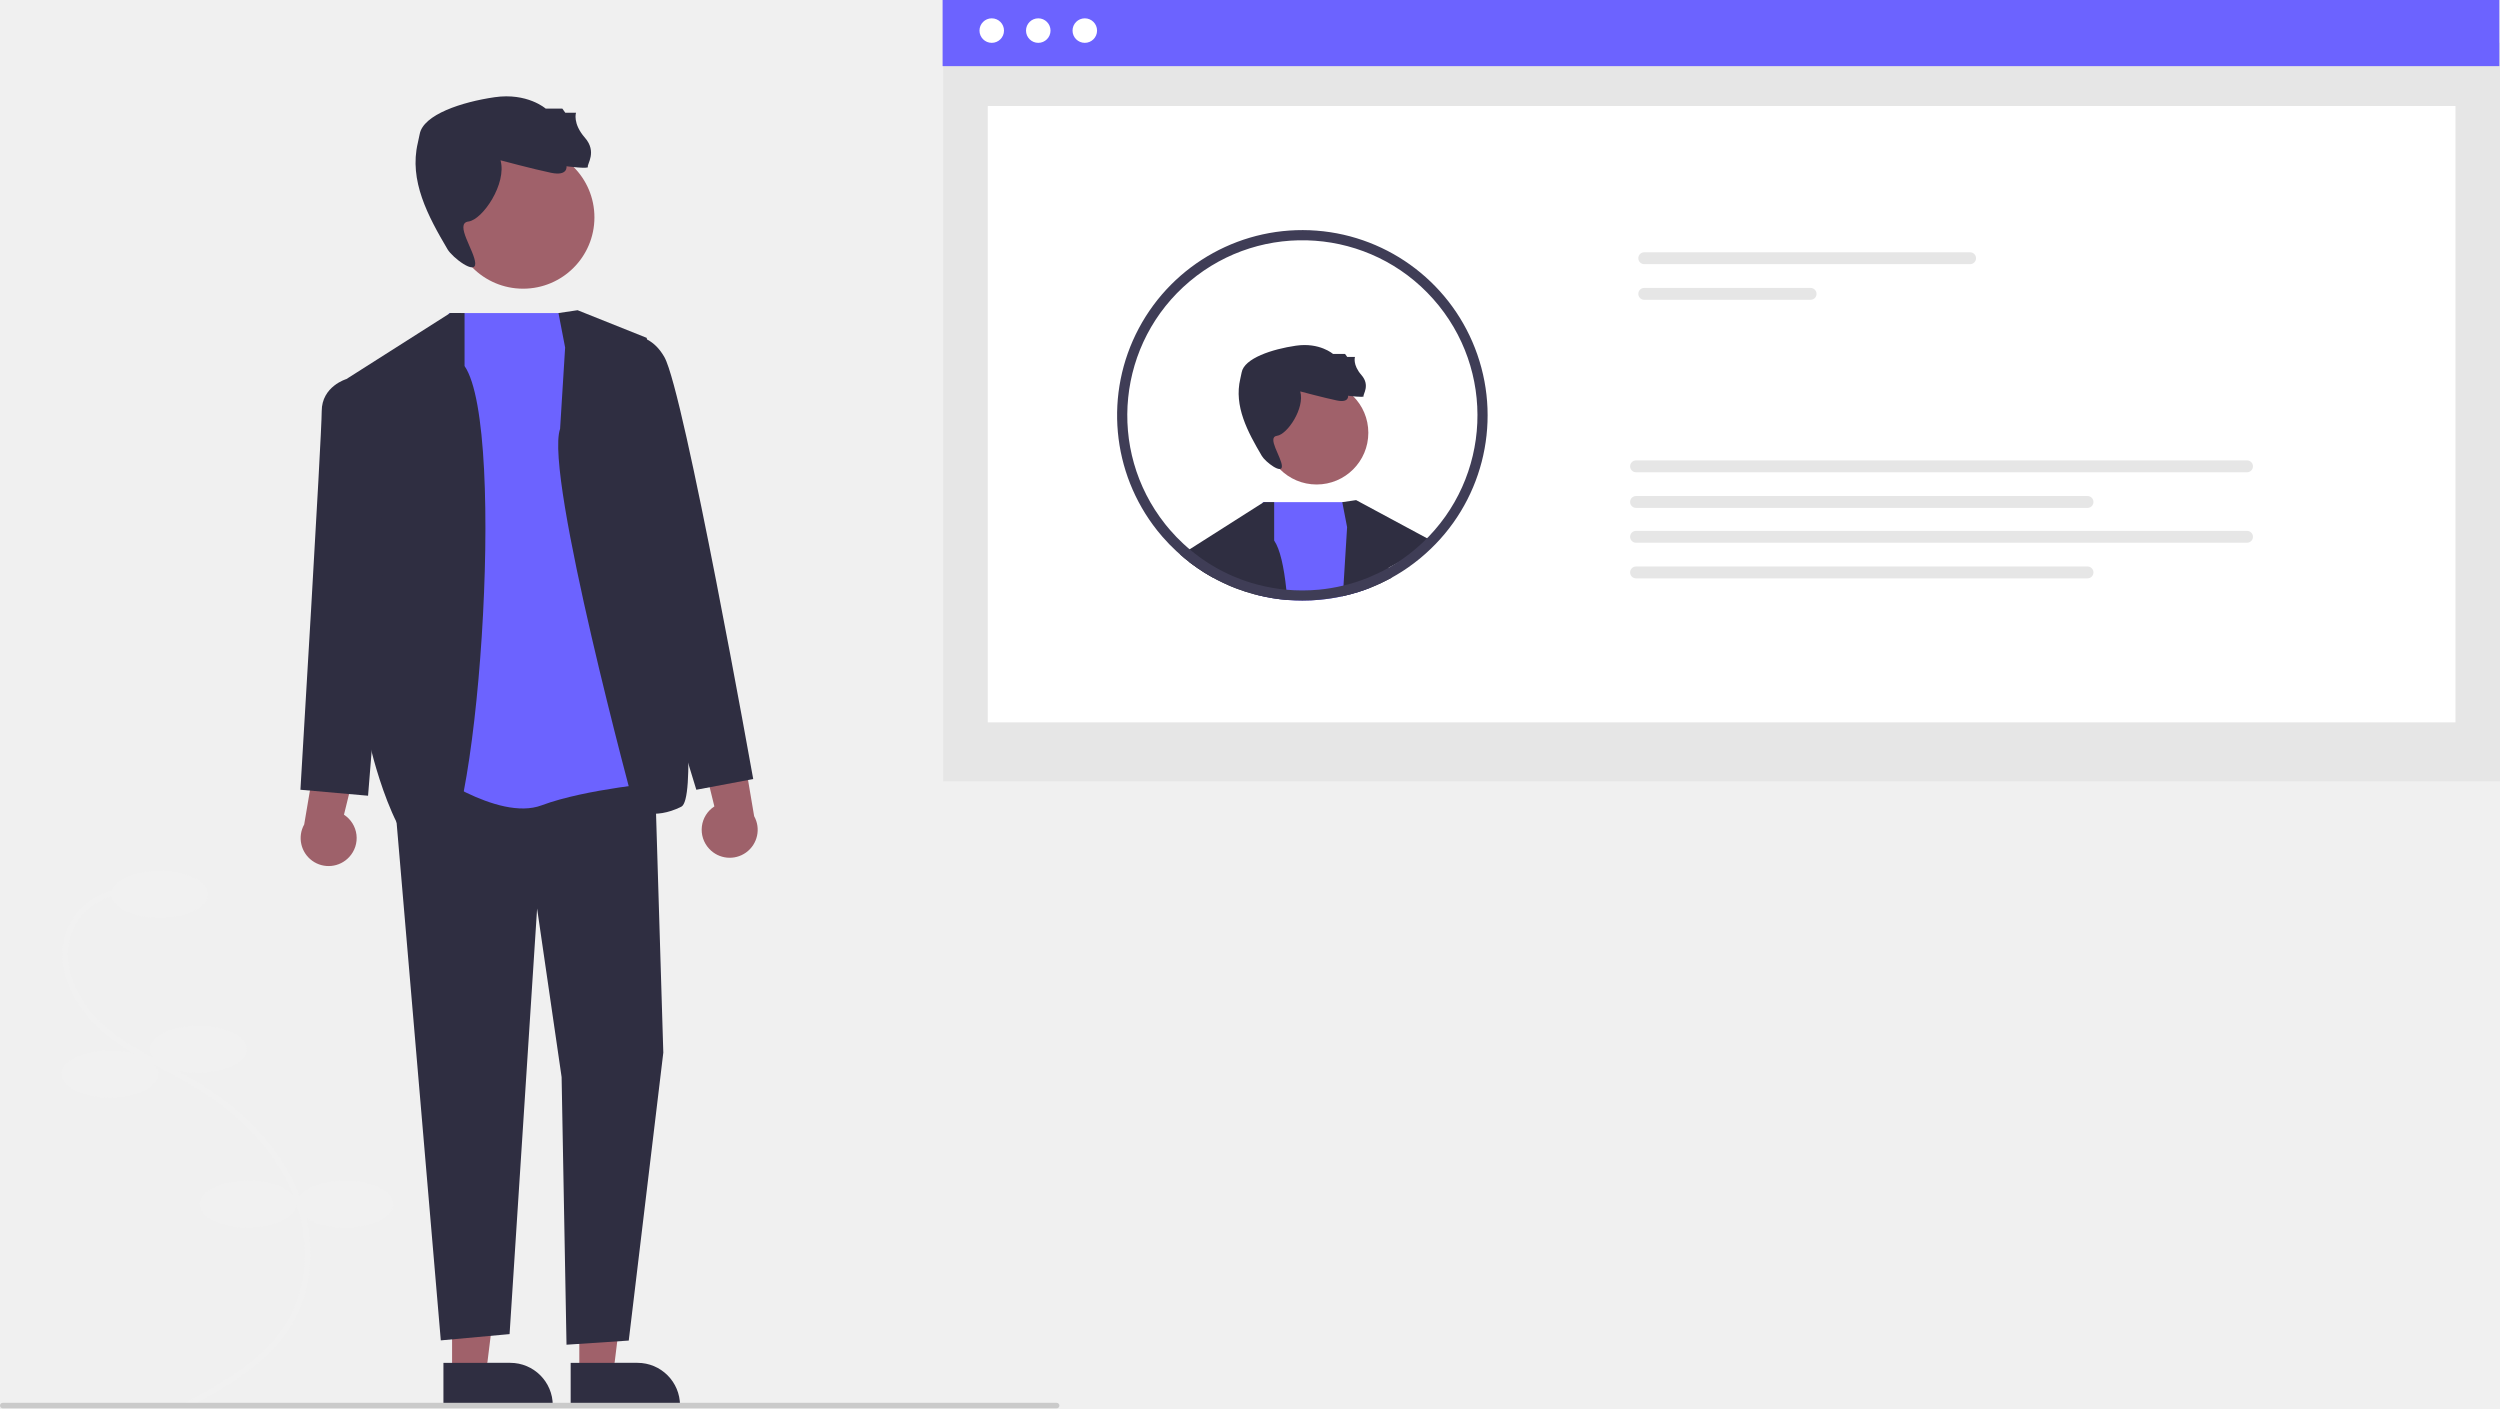
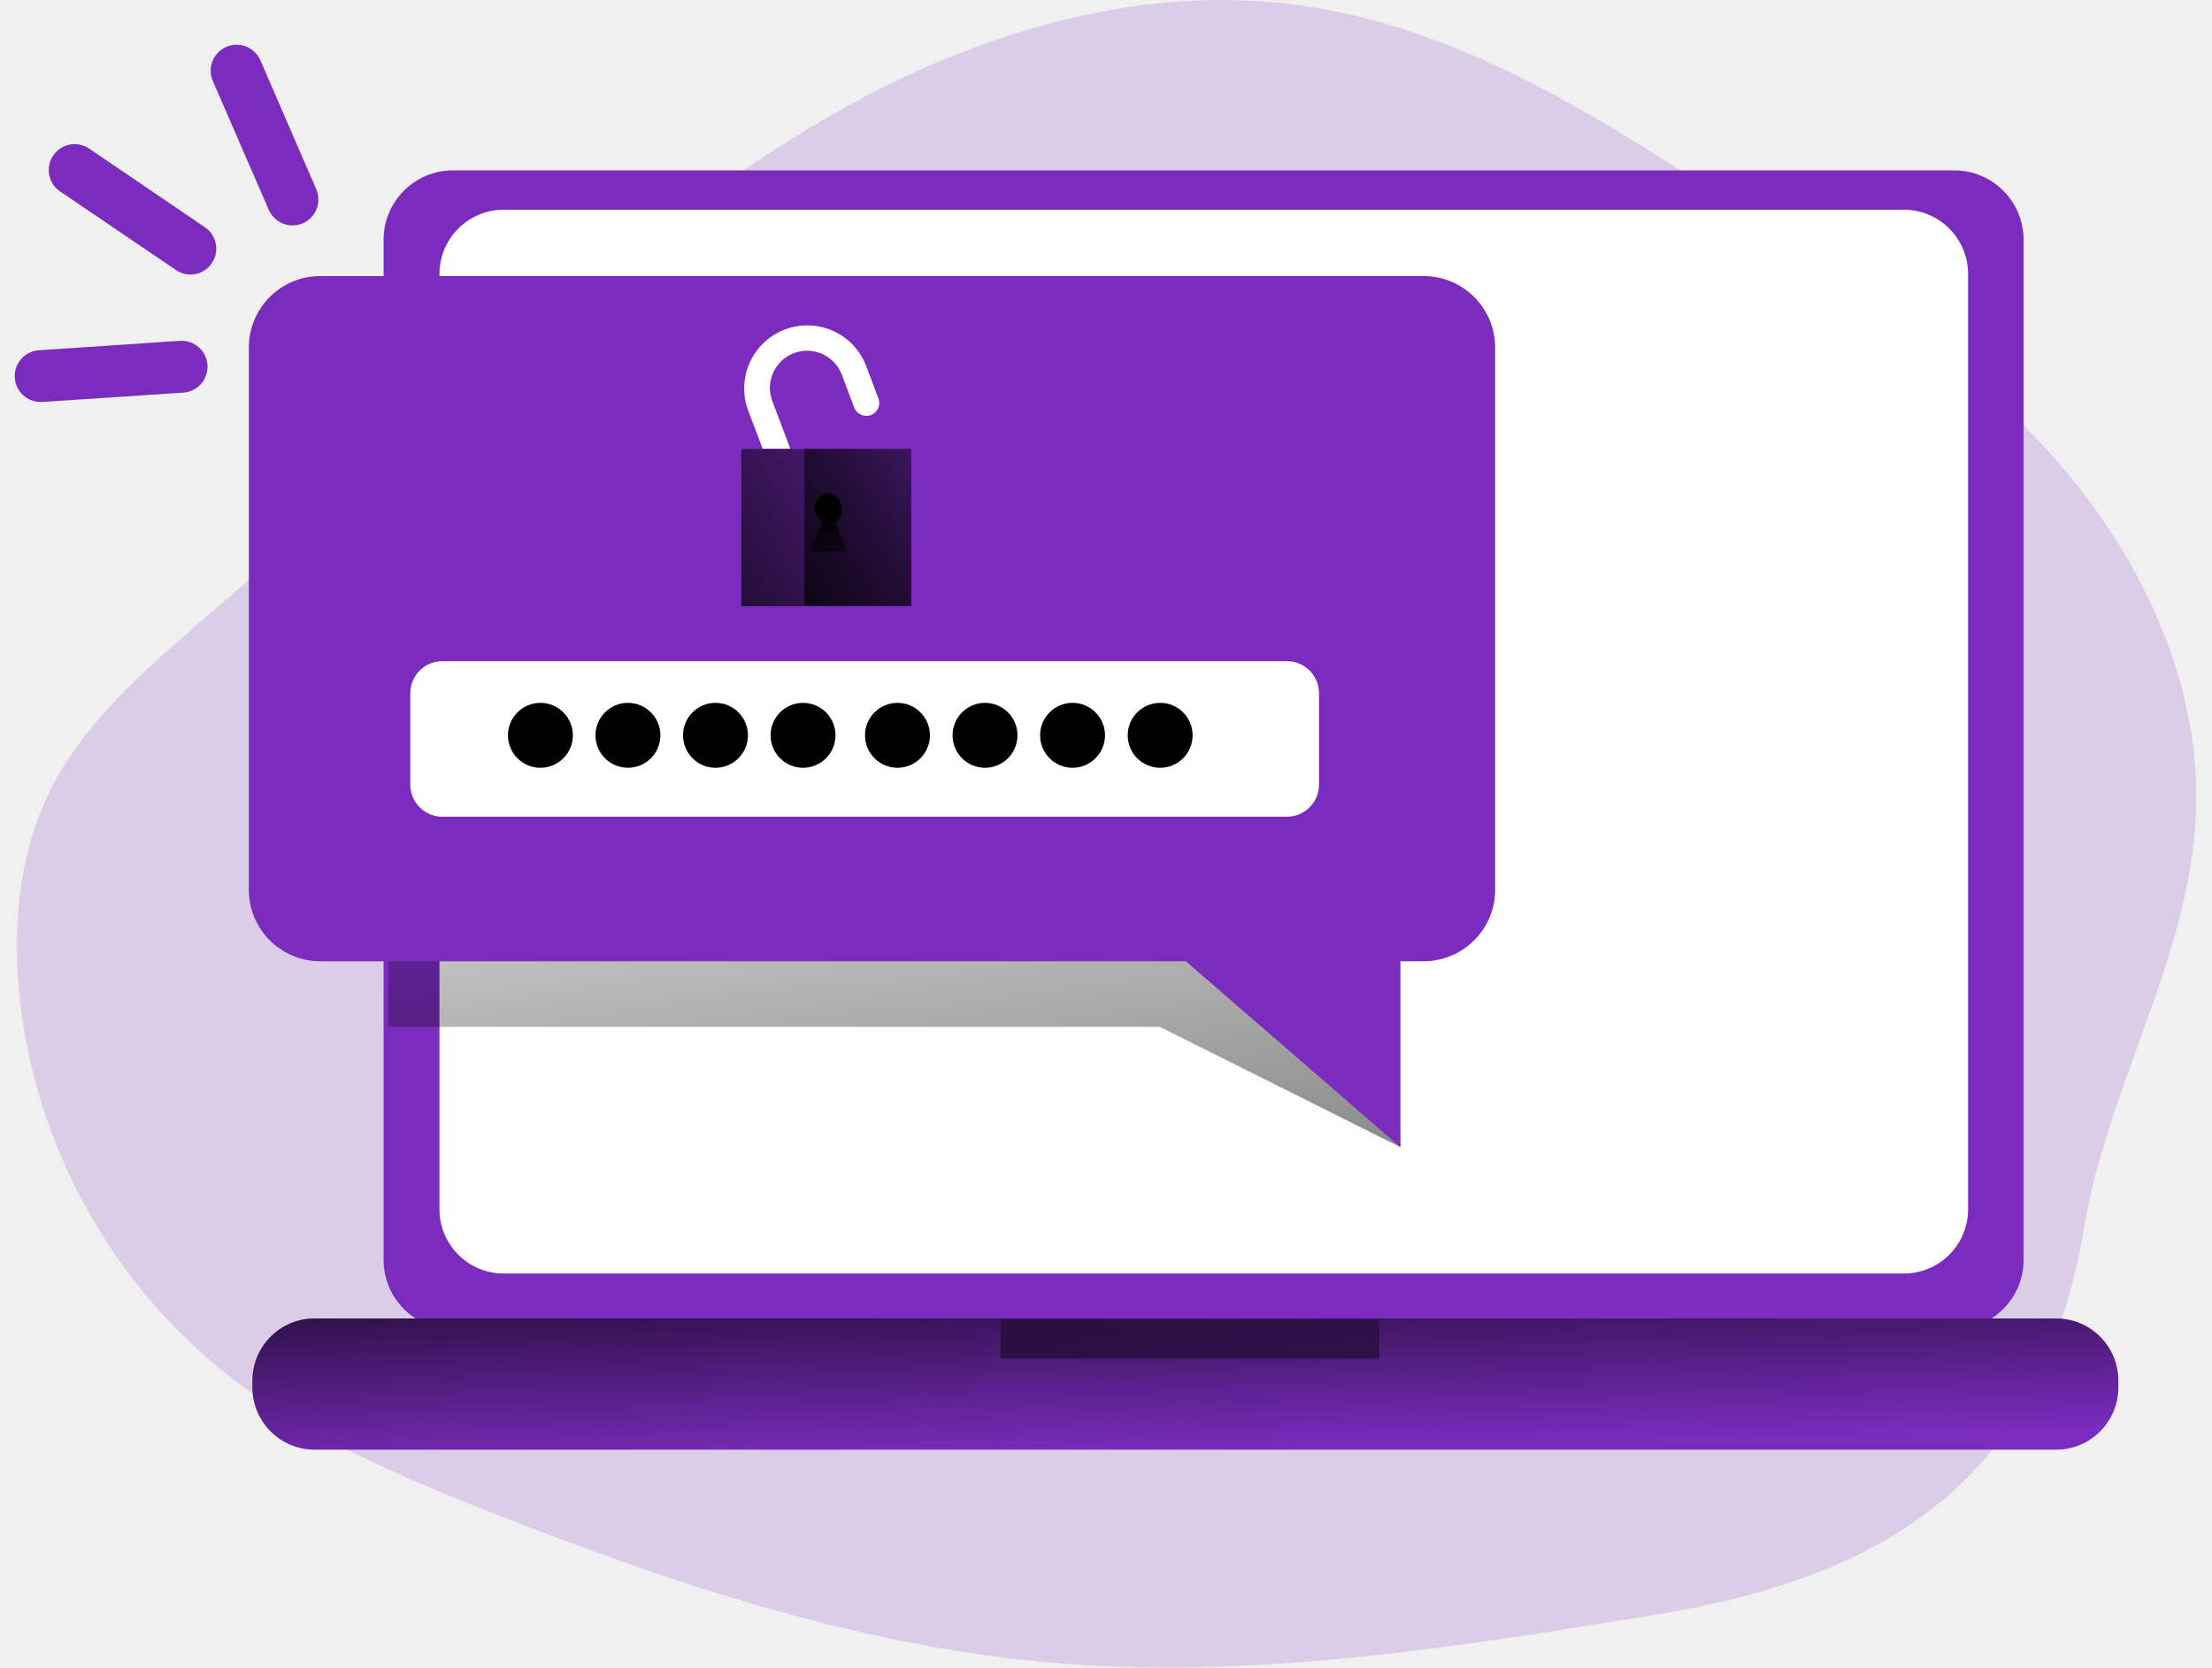
- <svg xmlns="http://www.w3.org/2000/svg" data-name="Layer 1" width="903.807" height="509.145" viewBox="0 0 903.807 509.145">
-   <path d="M216.096,704.318l-.951-1.759c12.753-6.897,28.626-15.481,36.916-29.567,8.172-13.886,8.356-32.743.479-49.211-6.704-14.016-19.018-26.572-35.611-36.313-3.273-1.921-6.709-3.742-10.031-5.503-8.031-4.256-16.336-8.658-23.184-14.903-9.432-8.601-16.568-23.035-11.249-35.891a23.856,23.856,0,0,1,20.677-14.467l.113,1.997a21.861,21.861,0,0,0-18.948,13.248c-4.943,11.947,1.839,25.505,10.754,33.636,6.661,6.074,14.852,10.415,22.773,14.613,3.342,1.771,6.797,3.603,10.108,5.546,16.938,9.943,29.526,22.798,36.403,37.174,8.16,17.061,7.946,36.637-.559,51.089C245.211,688.572,229.068,697.303,216.096,704.318Z" transform="translate(-148.0965 -195.4274)" fill="#f1f1f1" />
-   <ellipse cx="57.72" cy="323.317" rx="17.5" ry="8.5" fill="#f1f1f1" />
-   <ellipse cx="71.72" cy="379.317" rx="17.5" ry="8.5" fill="#f1f1f1" />
-   <ellipse cx="39.72" cy="388.317" rx="17.5" ry="8.5" fill="#f1f1f1" />
-   <ellipse cx="89.72" cy="435.317" rx="17.5" ry="8.5" fill="#f1f1f1" />
-   <ellipse cx="124.72" cy="435.317" rx="17.5" ry="8.5" fill="#f1f1f1" />
-   <rect id="bc1144e2-c94b-4f66-aa77-0b454dfd4174" data-name="Rectangle 62" x="341.011" y="15.429" width="562.796" height="267.056" fill="#e6e6e6" />
-   <rect id="ad6bb9d5-2e55-4525-b077-6ac2d5f26b45" data-name="Rectangle 75" x="357.104" y="38.33" width="530.61" height="222.814" fill="#fff" />
-   <rect id="a1fdfaec-ef9f-458a-9330-7bb8c38fec43" data-name="Rectangle 80" x="340.771" width="562.796" height="23.909" fill="#6c63ff" />
-   <circle id="ac9f2818-2064-46b1-8104-b7d94390836e" data-name="Ellipse 90" cx="358.539" cy="11.059" r="4.431" fill="#fff" />
-   <circle id="bd067119-2054-4d5f-9303-2e8fa40cc410" data-name="Ellipse 91" cx="375.359" cy="11.059" r="4.431" fill="#fff" />
-   <circle id="ee5e9ca0-6fca-449b-8f84-cf683813bd65" data-name="Ellipse 92" cx="392.18" cy="11.059" r="4.431" fill="#fff" />
-   <path id="acae6c4c-8028-4596-98db-d9926d2ed09f-288" data-name="Path 142" d="M742.529,286.635a2.147,2.147,0,0,0,0,4.294H860.333a2.147,2.147,0,0,0,0-4.294Z" transform="translate(-148.0965 -195.4274)" fill="#e6e6e6" />
-   <path id="a061bcdc-636b-4d12-a036-d7339f47b36a-289" data-name="Path 143" d="M742.529,299.518a2.147,2.147,0,0,0,0,4.294H802.67a2.147,2.147,0,0,0,0-4.294Z" transform="translate(-148.0965 -195.4274)" fill="#e6e6e6" />
-   <path id="e4e4593e-e83d-4128-8cd7-f0323b36c2f2-290" data-name="Path 142" d="M739.564,361.871a2.147,2.147,0,0,0,0,4.294H960.447a2.147,2.147,0,0,0,0-4.294Z" transform="translate(-148.0965 -195.4274)" fill="#e6e6e6" />
-   <path id="bf45783c-1d79-4b4f-82bb-39fc8a52f7aa-291" data-name="Path 143" d="M739.564,374.754a2.147,2.147,0,0,0,0,4.294H902.785a2.147,2.147,0,0,0,0-4.294Z" transform="translate(-148.0965 -195.4274)" fill="#e6e6e6" />
-   <path id="b544fc92-6fc6-4255-93fb-dee32d880d89-292" data-name="Path 142" d="M739.564,387.345a2.147,2.147,0,0,0,0,4.294H960.447a2.147,2.147,0,0,0,0-4.294Z" transform="translate(-148.0965 -195.4274)" fill="#e6e6e6" />
-   <path id="e14bb681-aaa1-4454-9da9-28d0809a146c-293" data-name="Path 143" d="M739.564,400.227a2.147,2.147,0,0,0,0,4.294H902.785a2.147,2.147,0,0,0,0-4.294Z" transform="translate(-148.0965 -195.4274)" fill="#e6e6e6" />
-   <circle cx="475.989" cy="156.462" r="18.694" fill="#a0616a" />
-   <path d="M618.165,336.934s8.724,2.337,13.242,3.272,4.05-1.714,4.05-1.714,5.92.779,5.608.156,2.493-3.895-.779-7.633-2.337-6.543-2.337-6.543h-2.804l-.779-1.091h-4.362s-4.823-4.229-13.391-2.983-18.701,4.54-19.636,9.681c-.127.697-.294,1.472-.488,2.29-2.343,9.891,2.635,19.146,7.799,27.903,1.269,2.152,7.407,6.844,7.25,3.625s-5.525-10.45-1.786-10.917S619.879,343.01,618.165,336.934Z" transform="translate(-148.0965 -195.4274)" fill="#2f2e41" />
-   <path d="M613.48,412.325a65.38,65.38,0,0,1-10.699-1.758l.197-3.728L604.615,377.197l.015-.227h32.931l5.168,27.293.697,3.683c-1.364.53-2.743,1.031-4.152,1.47-.016,0-.016.015-.03.015-1.955.606-3.94,1.137-5.941,1.576a68.558,68.558,0,0,1-8.062,1.243,62.045,62.045,0,0,1-6.304.303C617.117,412.552,615.284,412.477,613.48,412.325Z" transform="translate(-148.0965 -195.4274)" fill="#6c63ff" />
-   <path d="M592.309,407.051c-1.364-.591-2.682-1.228-3.985-1.894l-.561-.288c-.379-.197-.773-.409-1.151-.621q-.774-.432-1.501-.864c-.47-.273-.955-.561-1.424-.849-.03-.015-.045-.03-.075-.03-1.637-1.046-3.243-2.122-4.789-3.288q-.386-.296-.773-.591l-.272-4.364.394-.243L604.615,377.197l.363-.227.03-.015,3.728.015v13.882c2.107,3.046,3.531,9.426,4.41,17.776.121,1.197.227,2.425.334,3.698a65.38,65.38,0,0,1-10.699-1.758c-.379-.076-.743-.167-1.122-.273a62.702,62.702,0,0,1-6.516-2.091c-.652-.243-1.288-.5-1.925-.758l-.061-.03C592.885,407.294,592.582,407.173,592.309,407.051Z" transform="translate(-148.0965 -195.4274)" fill="#2f2e41" />
-   <path d="M586.612,404.248q-.774-.432-1.501-.864c-.47-.273-.955-.561-1.424-.849-.03-.015-.045-.03-.075-.03-1.637-1.046-3.243-2.122-4.789-3.288q-.386-.296-.773-.591c-.121-.106-.242-.197-.379-.303-.969-.743-1.909-1.515-2.819-2.334-.045-.03-.075-.076-.121-.106a10.422,10.422,0,0,1,3.046-1.622l1.076.318,7.668,2.303.045,3.107Z" transform="translate(-148.0965 -195.4274)" fill="#2f2e41" />
-   <path d="M651.184,404.293c-.455.242-.909.485-1.364.712-.107.061-.197.106-.288.152-.607.303-1.197.606-1.803.894-.016.015-.046.015-.046.03-.03.015-.075.03-.106.045-1.364.652-2.743,1.258-4.153,1.818-1.364.53-2.743,1.031-4.152,1.47-.016,0-.016.015-.03.015-1.955.606-3.94,1.137-5.941,1.576a12.506,12.506,0,0,1,.485-3.683l.015-.212,1.304-21.095-1.743-9.047,5.001-.743L665.869,391.033s-3.031,3.031-15.473,9.487C649.296,401.091,650.911,402.99,651.184,404.293Z" transform="translate(-148.0965 -195.4274)" fill="#2f2e41" />
-   <path d="M624.907,408.612c-1.971.182-3.971.273-5.971.273-1.94,0-3.865-.076-5.789-.258.121,1.197.227,2.425.334,3.698,1.803.152,3.637.227,5.456.227a62.045,62.045,0,0,0,6.304-.303,68.558,68.558,0,0,0,8.062-1.243,12.506,12.506,0,0,1,.485-3.683l.015-.212A62.996,62.996,0,0,1,624.907,408.612Zm57.268-85.047A66.972,66.972,0,1,0,566.441,387.184c.606.758,1.228,1.515,1.864,2.243.061.061.091.106.136.152a63.821,63.821,0,0,0,4.986,5.137c.425.394.864.788,1.303,1.167.046.03.076.076.121.106.909.818,1.849,1.591,2.819,2.334.137.106.258.197.379.303q.387.296.773.591c1.546,1.167,3.152,2.243,4.789,3.288.03,0,.045.015.075.03.47.288.955.576,1.424.849q.728.432,1.501.864c.379.212.773.424,1.151.621l.561.288c1.303.667,2.622,1.303,3.985,1.894.273.121.576.242.849.364l.061.03c.636.258,1.273.515,1.925.758a62.702,62.702,0,0,0,6.516,2.091c.379.106.743.197,1.122.273a65.38,65.38,0,0,0,10.699,1.758c1.803.152,3.637.227,5.456.227a62.045,62.045,0,0,0,6.304-.303,68.558,68.558,0,0,0,8.062-1.243c2.001-.439,3.986-.97,5.941-1.576.015,0,.015-.015.03-.015,1.409-.439,2.788-.94,4.152-1.47,1.41-.561,2.789-1.167,4.153-1.818.03-.015.075-.03.106-.045,0-.015.03-.015.046-.03.606-.288,1.197-.591,1.803-.894.091-.046.181-.091.288-.152.454-.227.909-.47,1.364-.712.03-.015.045-.03.075-.045,1.197-.667,2.38-1.364,3.547-2.106.318-.197.636-.394.955-.621.47-.288.924-.606,1.364-.924.591-.409,1.182-.833,1.758-1.273a4.679,4.679,0,0,0,.545-.409c1.41-1.061,2.773-2.182,4.076-3.364a66.914,66.914,0,0,0,18.67-71.984Zm-19.807,68.074a64.792,64.792,0,0,1-5.152,4.364c-.394.303-.804.606-1.212.879-.394.303-.788.591-1.197.864-.349.243-.697.485-1.061.712-.03.03-.075.045-.106.076-.258.182-.531.349-.788.515-.804.5-1.637,1-2.455,1.47-.197.106-.379.227-.576.333-.107.061-.212.121-.334.182-.454.258-.909.485-1.364.727-.061.045-.136.061-.197.106a.112.112,0,0,0-.061.03c-.318.167-.636.318-.955.47-.273.136-.531.273-.804.394-1.106.53-2.243,1.03-3.379,1.5-1.197.485-2.409.924-3.637,1.334-.303.106-.622.227-.94.318-1.44.455-2.879.864-4.349,1.197a62.996,62.996,0,0,1-8.895,1.5c-1.971.182-3.971.273-5.971.273-1.94,0-3.865-.076-5.789-.258a62.373,62.373,0,0,1-10.169-1.788c-.121-.03-.258-.061-.379-.091a58.111,58.111,0,0,1-8.017-2.728c-.136-.061-.288-.106-.409-.167-.152-.061-.288-.106-.409-.167-.152-.061-.288-.121-.424-.182-1.137-.5-2.243-1.046-3.349-1.606l-.516-.273c-.985-.515-1.955-1.046-2.91-1.637-.333-.182-.682-.394-1.015-.606-.379-.227-.758-.47-1.122-.712q-.135-.091-.272-.182c-.849-.576-1.712-1.152-2.531-1.773-.576-.424-1.137-.833-1.697-1.273-.364-.273-.727-.561-1.076-.864-.227-.167-.454-.364-.682-.561-.303-.258-.606-.515-.909-.788-.47-.379-.909-.803-1.334-1.197a60.229,60.229,0,0,1-4.834-5.001c-.515-.576-1-1.152-1.47-1.758a3.647,3.647,0,0,1-.303-.379,63.298,63.298,0,1,1,93.048,6.744Z" transform="translate(-148.0965 -195.4274)" fill="#3f3d56" />
-   <polygon points="163.436 496.698 175.696 496.697 181.528 449.409 163.434 449.41 163.436 496.698" fill="#a0616a" />
-   <path d="M308.406,688.123l24.144-.001h.001A15.387,15.387,0,0,1,347.937,703.508v.5l-39.531.001Z" transform="translate(-148.0965 -195.4274)" fill="#2f2e41" />
-   <polygon points="209.436 496.698 221.696 496.697 227.528 449.409 209.434 449.41 209.436 496.698" fill="#a0616a" />
-   <path d="M354.406,688.123l24.144-.001h.001A15.387,15.387,0,0,1,393.937,703.508v.5l-39.531.001Z" transform="translate(-148.0965 -195.4274)" fill="#2f2e41" />
-   <path d="M274.333,505.267a10.056,10.056,0,0,0-1.883-15.304l8.518-34.705-17.492,6.233-5.407,32.001a10.11,10.11,0,0,0,16.265,11.775Z" transform="translate(-148.0965 -195.4274)" fill="#9e616a" />
-   <path d="M404.474,502.267a10.056,10.056,0,0,1,1.883-15.304L397.839,452.259l17.492,6.233,5.407,32.001a10.11,10.11,0,0,1-16.265,11.775Z" transform="translate(-148.0965 -195.4274)" fill="#9e616a" />
-   <polygon points="142.367 285.513 159.36 484.578 184.224 482.311 194.175 328.461 203.033 389.379 204.807 486.145 227.307 484.645 239.801 380.545 236.736 279.728 151.319 271.078 142.367 285.513" fill="#2f2e41" />
-   <circle cx="189.112" cy="78.582" r="25.786" fill="#a0616a" />
-   <path d="M329.043,253.381s12.033,3.223,18.265,4.513,5.587-2.364,5.587-2.364,8.165,1.074,7.736.215,3.438-5.372-1.074-10.529-3.223-9.025-3.223-9.025h-3.868l-1.074-1.504H345.374s-6.652-5.833-18.471-4.114-25.795,6.263-27.084,13.354c-.175.962-.405,2.03-.672,3.159-3.232,13.644,3.635,26.409,10.757,38.487,1.75,2.968,10.217,9.441,10,5s-7.621-14.414-2.464-15.059S331.407,261.762,329.043,253.381Z" transform="translate(-148.0965 -195.4274)" fill="#2f2e41" />
-   <path d="M310.376,308.604h45.412l32.11,169.575s-27.994,2.394-43.994,8.394-42.598-13.706-42.598-13.706Z" transform="translate(-148.0965 -195.4274)" fill="#6c63ff" />
-   <path d="M316.045,327.754V308.604l-5.142-.031-37.567,23.885,8.152,130.863s9.648,43.658,24.282,43.205S331.687,350.435,316.045,327.754Z" transform="translate(-148.0965 -195.4274)" fill="#2f2e41" />
-   <path d="M285.404,336.073l-12.067-3.615s-8.933,2.615-8.933,11.615-7.697,136.868-7.697,136.868l24.451,2.161,5.246-65.029Z" transform="translate(-148.0965 -195.4274)" fill="#2f2e41" />
-   <path d="M352.404,321.073l-2.405-12.469,6.905-1.031,25,10s22.5,164.5,12.5,169.5-16.752,1.126-16.752,1.126S344.76,366.873,350.582,350.473Z" transform="translate(-148.0965 -195.4274)" fill="#2f2e41" />
-   <path d="M364.404,320.073l4.267-1.857s12.523-6.206,19.628,6.326,32.105,152.531,32.105,152.531l-20.57,3.868-15.379-50.384Z" transform="translate(-148.0965 -195.4274)" fill="#2f2e41" />
-   <path d="M530.096,704.573h-381a1,1,0,1,1,0-2h381a1,1,0,0,1,0,2Z" transform="translate(-148.0965 -195.4274)" fill="#cacaca" />
+ <svg xmlns="http://www.w3.org/2000/svg" xmlns:xlink="http://www.w3.org/1999/xlink" id="Layer_1" data-name="Layer 1" viewBox="0 0 421.26 322.03" width="406" height="306" class="illustration styles_illustrationTablet__1DWOa">
+   <defs>
+     <linearGradient id="linear-gradient" x1="170.51" y1="103.77" x2="205.81" y2="388.4" gradientUnits="userSpaceOnUse">
+       <stop offset="0" stop-opacity="0" />
+       <stop offset="0.99" />
+     </linearGradient>
+     <linearGradient id="linear-gradient-2" x1="226.33" y1="280.91" x2="224.92" y2="228.82" xlink:href="#linear-gradient" />
+     <linearGradient id="linear-gradient-3" x1="202.61" y1="72.94" x2="110.36" y2="131.04" xlink:href="#linear-gradient" />
+     <linearGradient id="linear-gradient-4" x1="197.85" y1="79.71" x2="127.35" y2="124.11" xlink:href="#linear-gradient" />
+     <linearGradient id="linear-gradient-5" x1="159.09" y1="137.11" x2="158.78" y2="123.36" xlink:href="#linear-gradient" />
+     <linearGradient id="linear-gradient-6" x1="227.03" y1="237.99" x2="226.55" y2="294.8" xlink:href="#linear-gradient" />
+   </defs>
+   <path d="M396,113.25c-17.19-19.53-39.22-34.06-61-48.35-26.33-17.3-53.81-35.05-85-39.34-29.79-4.1-60.21,4.68-86.61,19.09S114,78.86,91.21,98.5L37.58,144.76c-11.28,9.73-22.88,19.86-29.3,33.3-5.45,11.4-6.74,24.44-5.7,37a107.94,107.94,0,0,0,39.05,74C57.21,301.69,76,309.66,94.69,317c34.34,13.44,69.74,25.3,106.47,28.6,39.22,3.53,78.58-2.82,117.44-9.15,47.72-7.77,75.1-28.06,83-75.07,4.29-25.44,18.2-48.49,21.12-74C425.89,159.91,413.77,133.48,396,113.25Z" transform="translate(-1.99 -24.55)" fill="#7b2cbf" opacity="0.18" style="isolation: isolate;" />
+   <rect x="71.09" y="32.9" width="316.78" height="223.86" rx="13.42" fill="#7b2cbf" />
+   <rect x="81.88" y="40.51" width="295.27" height="205.46" rx="12.41" fill="#fff" />
+   <polygon points="267.49 221.56 221.03 198.33 72.03 198.33 72.03 144.69 285.8 144.69 266.79 183.08 267.49 221.56" fill="url(#linear-gradient)" />
+   <path d="M287.79,91.67V196.38A13.83,13.83,0,0,1,274,210.21H60.85a13.8,13.8,0,0,1-13.8-13.83V91.67a13.8,13.8,0,0,1,13.8-13.8H274A13.82,13.82,0,0,1,287.79,91.67Z" transform="translate(-1.99 -24.55)" fill="#7b2cbf" />
+   <path d="M167.21,104.72a2.55,2.55,0,0,1-3.23-1.45l-2.42-6.43a7.18,7.18,0,0,0-13.43,5.08l3.35,8.85a2.5,2.5,0,0,1,.12.45h-5.3l-2.85-7.53a12.18,12.18,0,0,1,22.78-8.62l2.43,6.42A2.5,2.5,0,0,1,167.21,104.72Z" transform="translate(-1.99 -24.55)" fill="#fff" />
+   <rect x="45.75" y="254.65" width="360.42" height="25.34" rx="12.02" fill="#7b2cbf" />
+   <rect x="45.75" y="254.65" width="360.42" height="25.34" rx="12.02" fill="url(#linear-gradient-2)" />
+   <polygon points="225.25 184.96 267.49 221.56 267.49 176.86 225.25 184.96" fill="#7b2cbf" />
+   <rect x="76.25" y="127.7" width="175.52" height="30.04" rx="6.19" fill="#fff" />
+   <rect x="140.19" y="86.73" width="32.85" height="30.35" fill="url(#linear-gradient-3)" />
+   <rect x="152.4" y="86.67" width="20.6" height="30.35" fill="url(#linear-gradient-4)" />
+   <path d="M157.82,125.44s-3.24-2.7-.41-5,6,2.5,3,5l2.11,5.63H155.4Z" transform="translate(-1.99 -24.55)" fill="url(#linear-gradient-5)" />
+   <circle cx="101.38" cy="142.02" r="6.27" />
+   <circle cx="118.29" cy="142.02" r="6.27" />
+   <circle cx="135.2" cy="142.02" r="6.27" />
+   <circle cx="152.11" cy="142.02" r="6.27" />
+   <circle cx="170.35" cy="142.02" r="6.27" />
+   <circle cx="187.26" cy="142.02" r="6.27" />
+   <circle cx="204.17" cy="142.02" r="6.27" />
+   <circle cx="221.09" cy="142.02" r="6.27" />
+   <path d="M55.48,68.08a5,5,0,0,1-4.58-3L40.1,40.2a5,5,0,1,1,9.18-4L60.07,61.09a5,5,0,0,1-4.59,7Z" transform="translate(-1.99 -24.55)" fill="#7b2cbf" />
+   <path d="M7,102.19a5,5,0,0,1-.33-10l27.05-1.81a5,5,0,1,1,.67,10L7.33,102.18Z" transform="translate(-1.99 -24.55)" fill="#7b2cbf" />
+   <path d="M35.77,77.58A4.94,4.94,0,0,1,33,76.72L10.53,61.48a5,5,0,0,1,5.62-8.27L38.58,68.45a5,5,0,0,1-2.81,9.13Z" transform="translate(-1.99 -24.55)" fill="#7b2cbf" />
+   <rect x="190.29" y="254.88" width="73.12" height="7.51" fill="url(#linear-gradient-6)" />
</svg>
